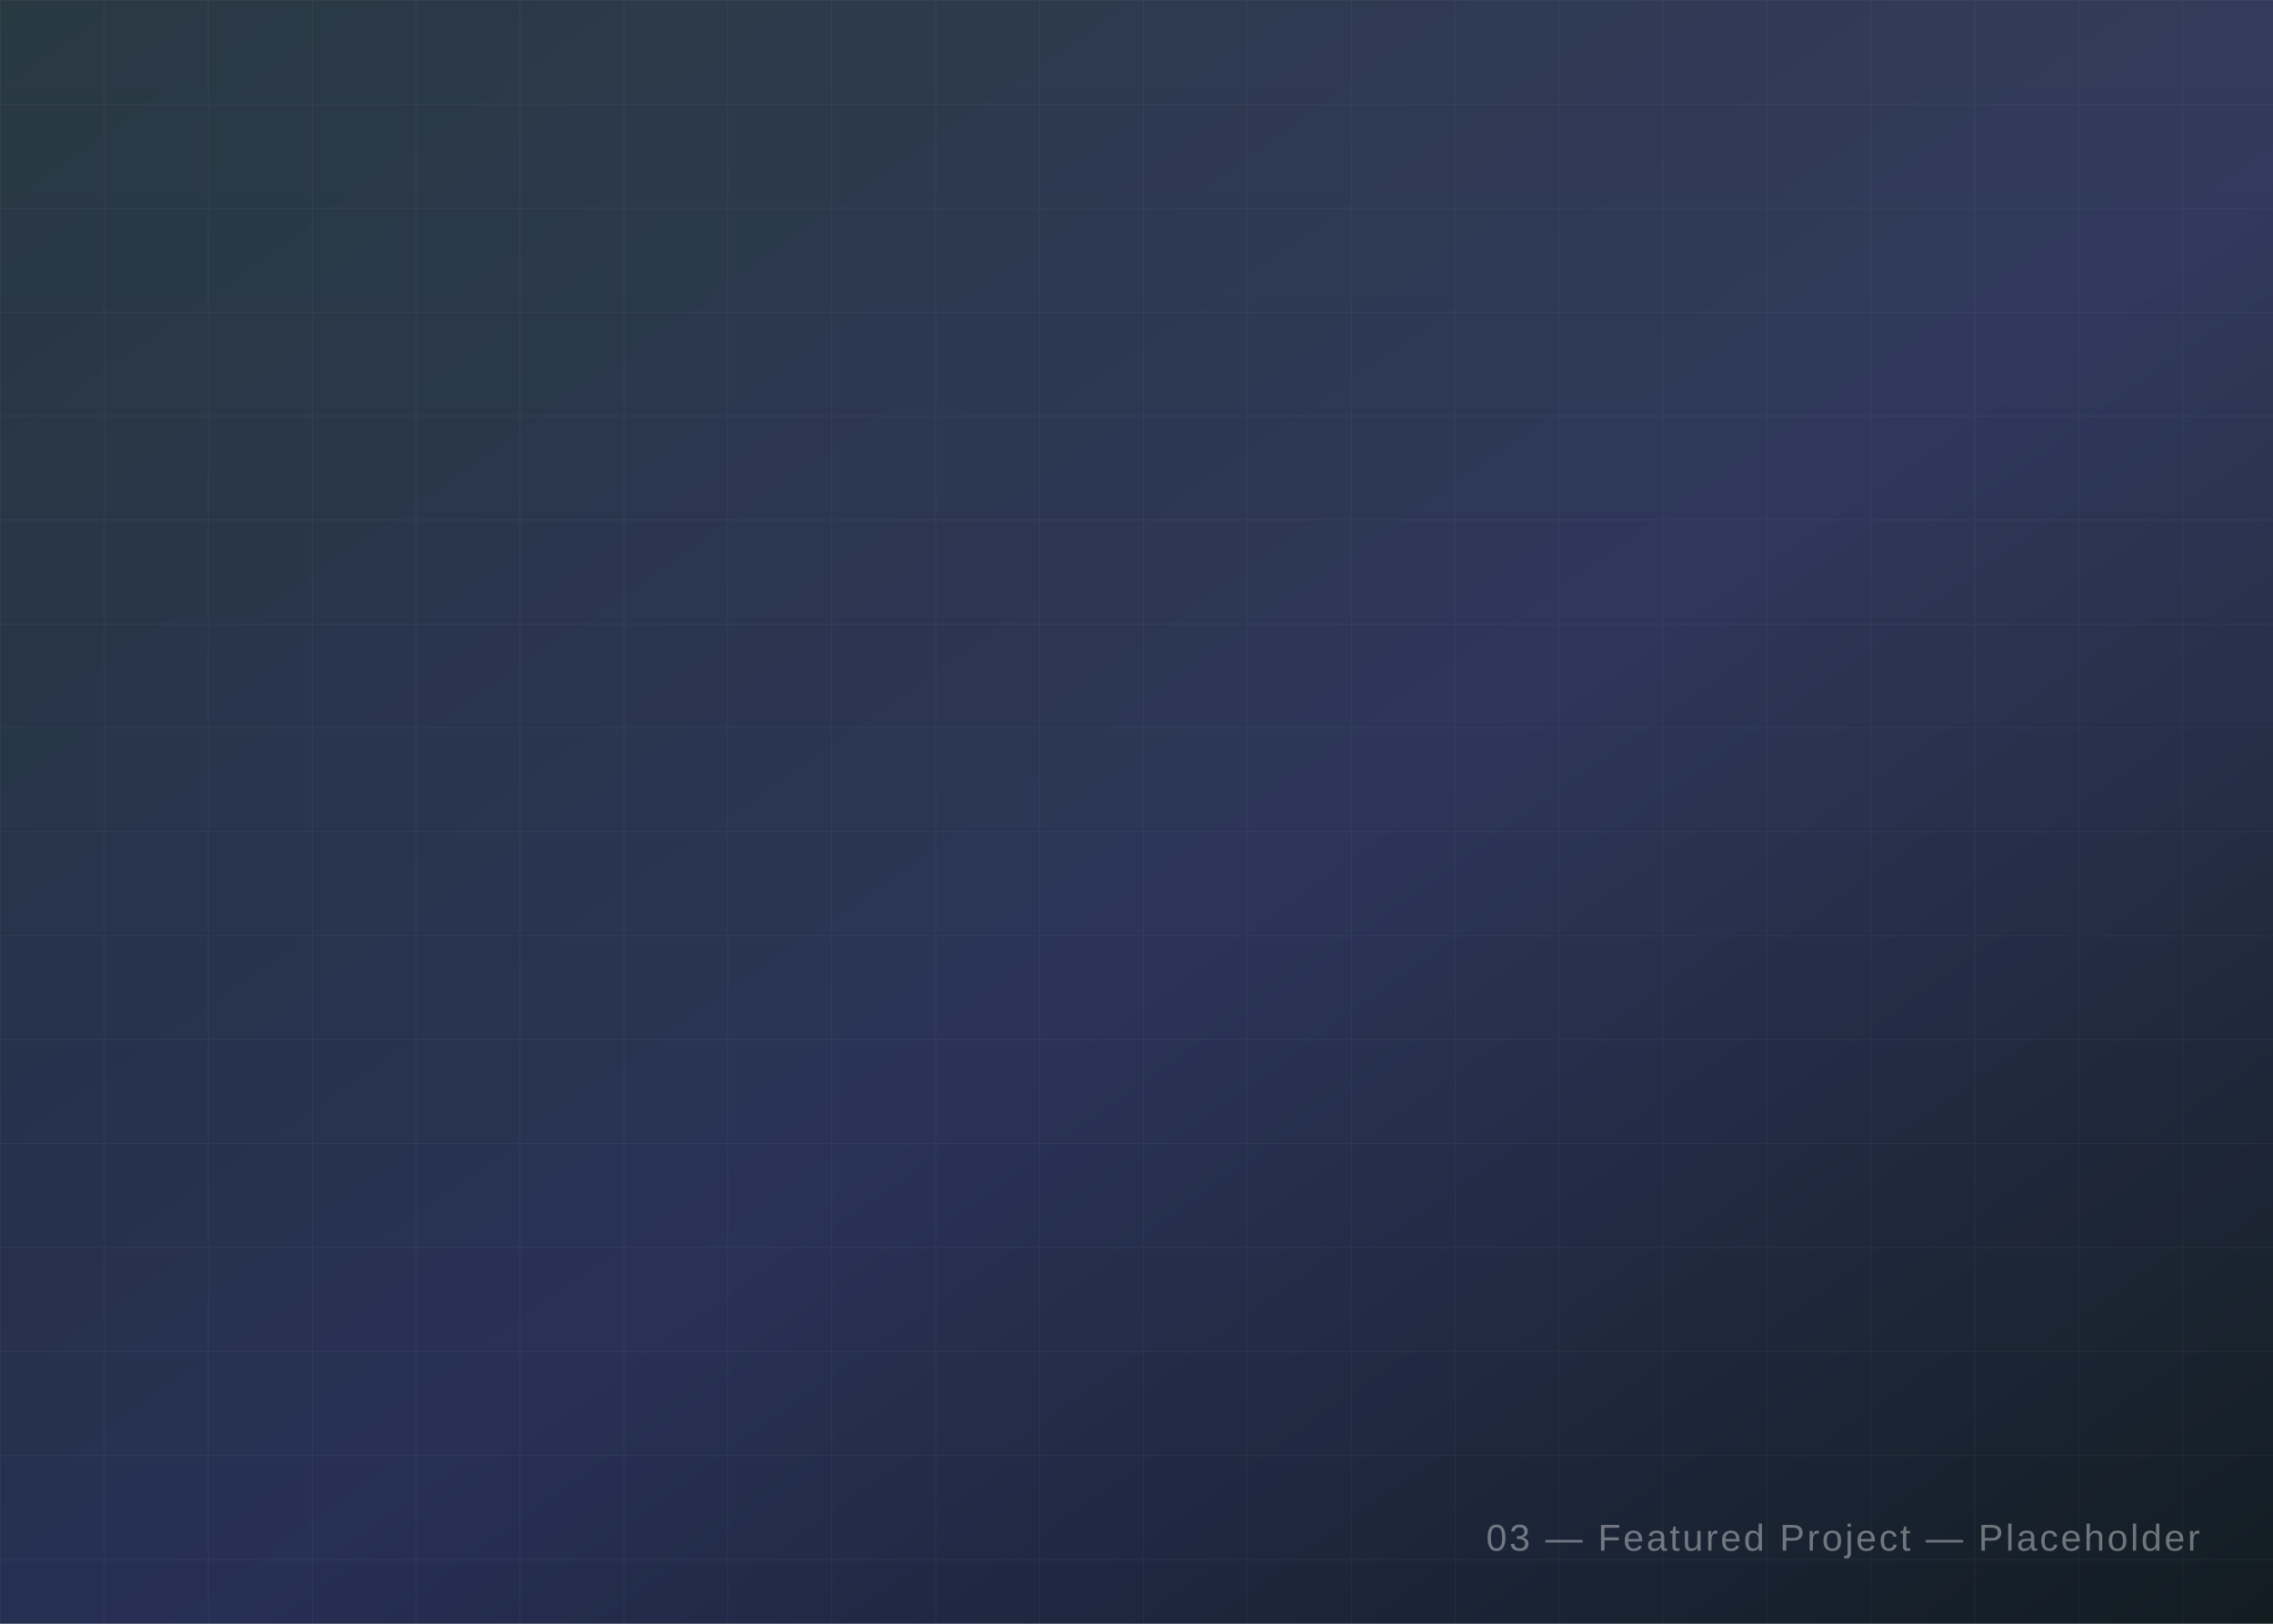
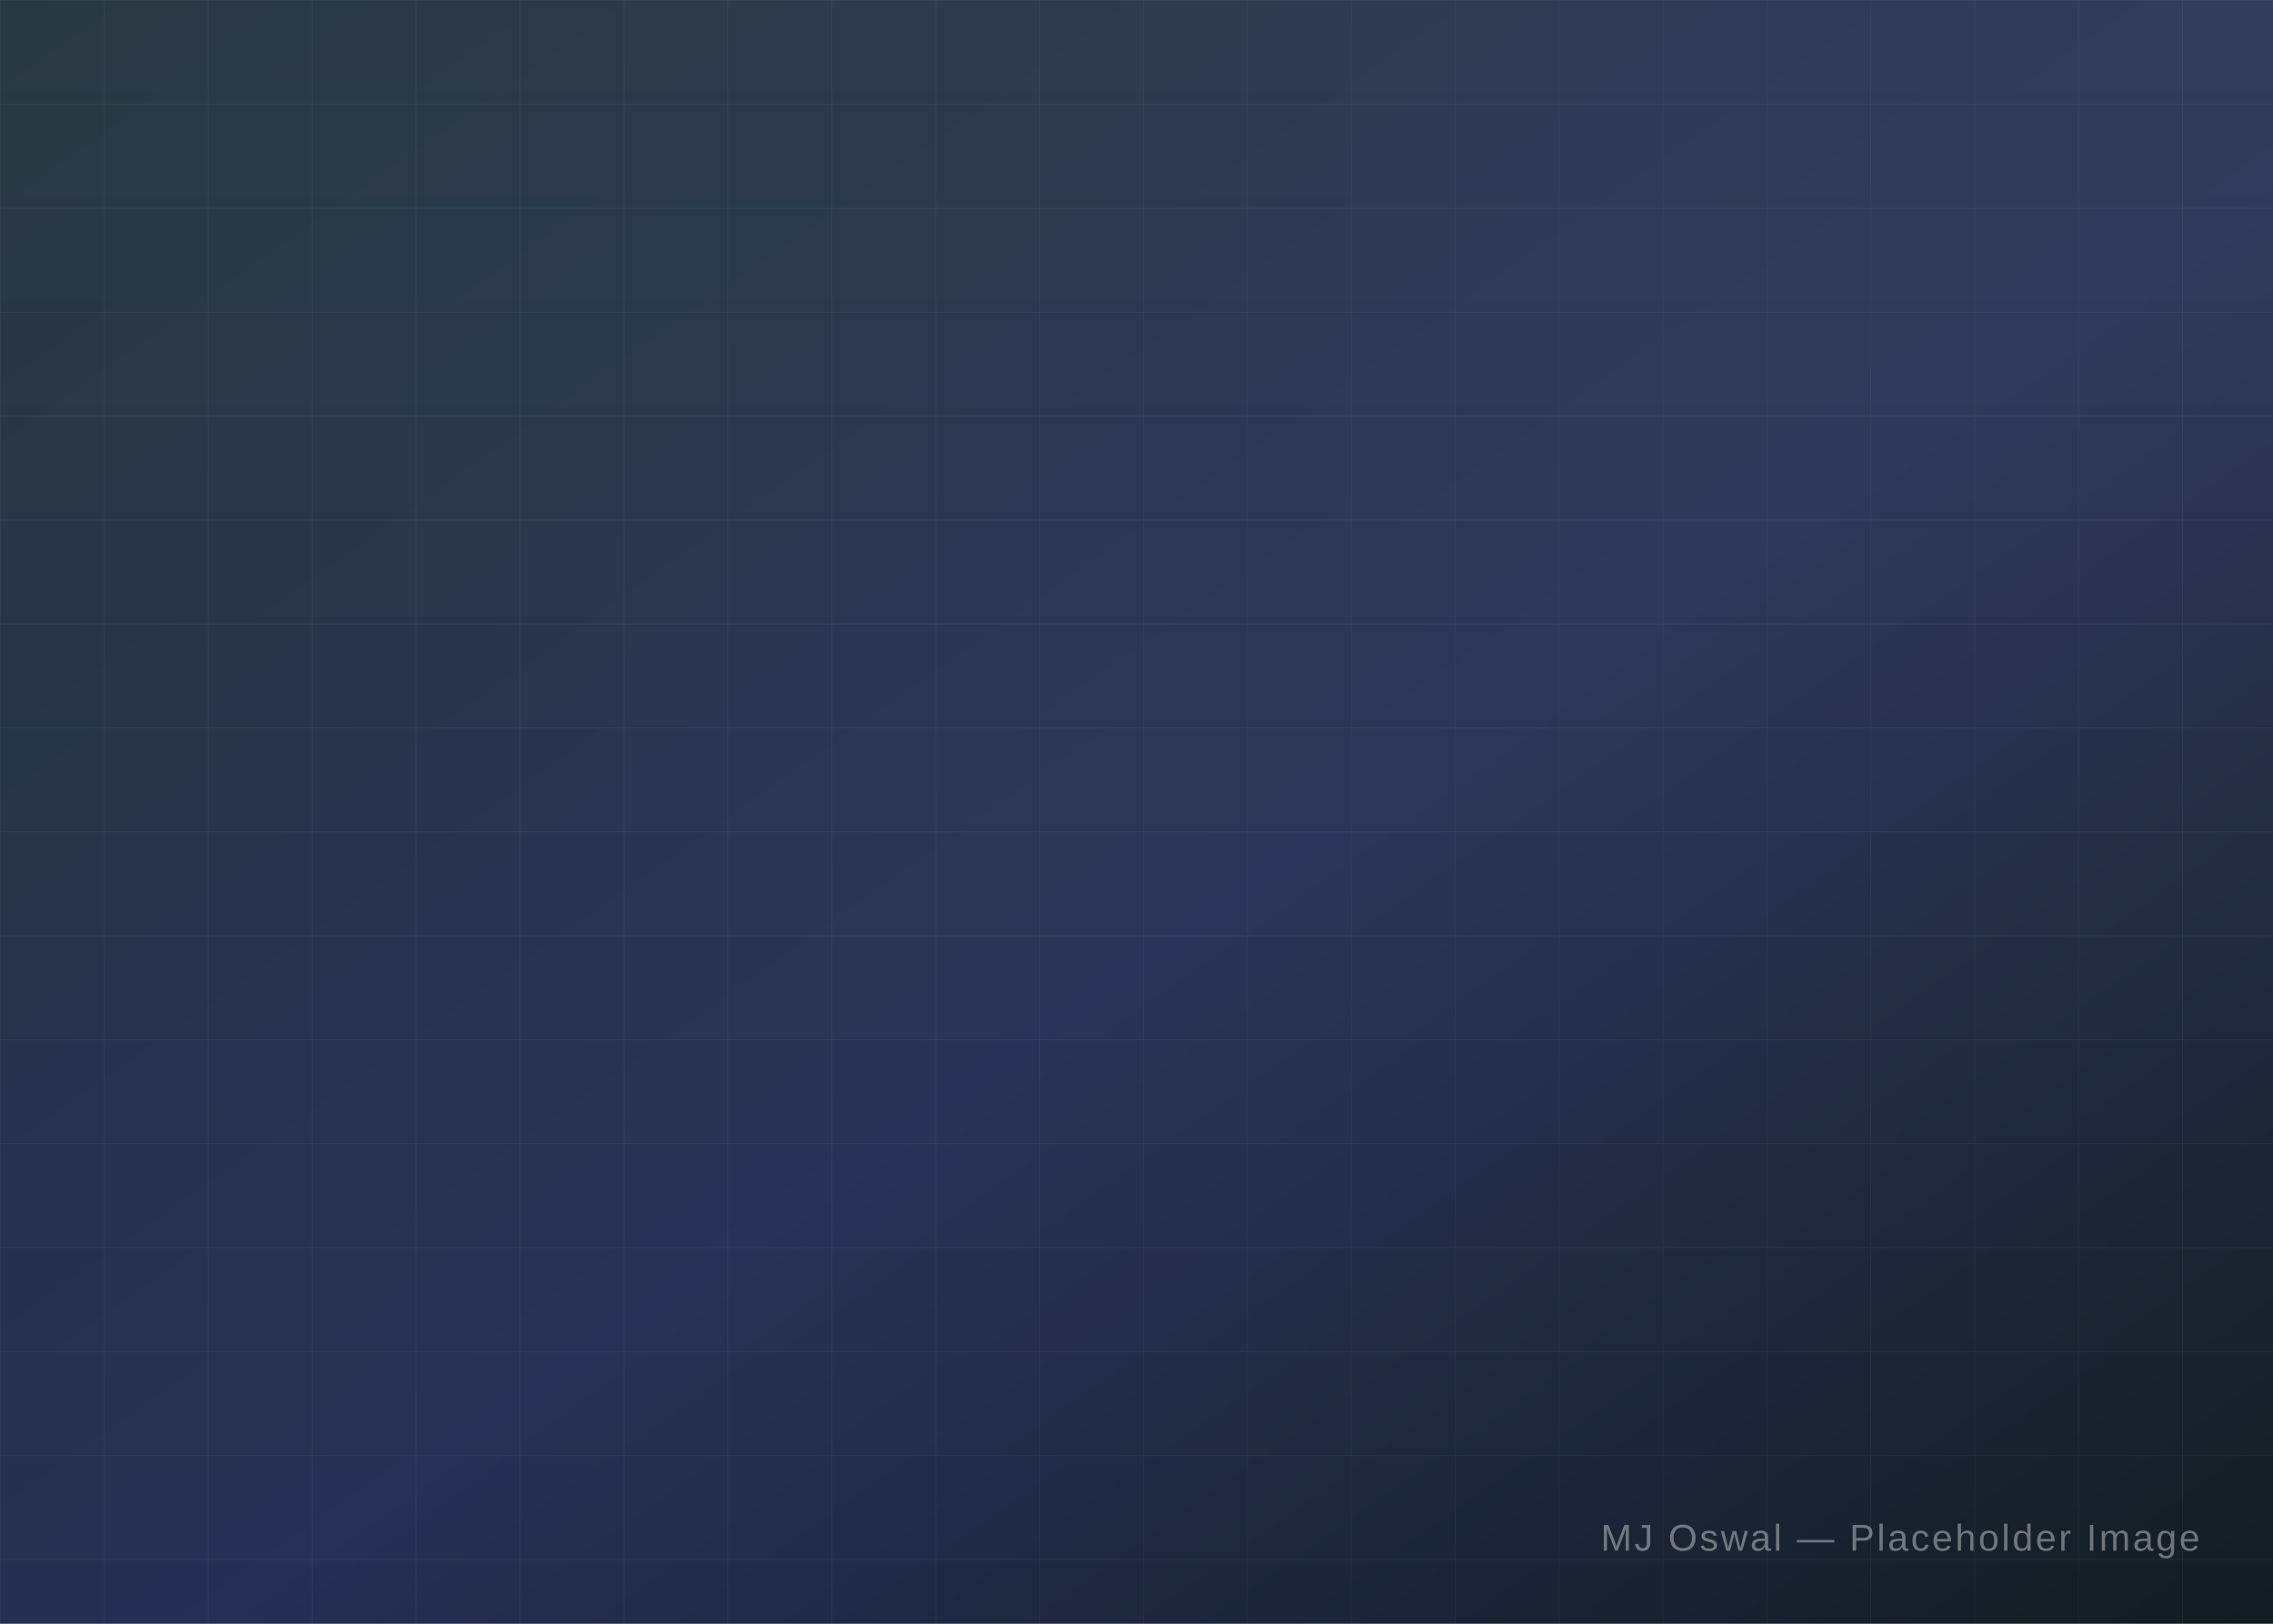
- <svg xmlns="http://www.w3.org/2000/svg" viewBox="0 0 1400 1000" width="1400" height="1000" role="img" aria-label="03 Featured Project — Placeholder">
+ <svg xmlns="http://www.w3.org/2000/svg" viewBox="0 0 1400 1000" width="1400" height="1000" role="img" aria-label="MJ Oswal Placeholder Image">
  <defs>
    <linearGradient id="g" x1="0%" y1="0%" x2="100%" y2="100%">
      <stop offset="0%" stop-color="hsl(200, 32%, 16%)" />
      <stop offset="55%" stop-color="hsl(228, 38%, 24%)" />
      <stop offset="100%" stop-color="hsl(200, 30%, 10%)" />
    </linearGradient>
    <linearGradient id="sheen" x1="0%" y1="0%" x2="0%" y2="100%">
      <stop offset="0%" stop-color="#ffffff" stop-opacity="0.06" />
      <stop offset="100%" stop-color="#ffffff" stop-opacity="0" />
    </linearGradient>
    <pattern id="grid" width="64" height="64" patternUnits="userSpaceOnUse">
      <path d="M 64 0 L 0 0 0 64" fill="none" stroke="#ffffff" stroke-opacity="0.045" stroke-width="1" />
    </pattern>
  </defs>
  <rect width="1400" height="1000" fill="url(#g)" />
  <rect width="1400" height="1000" fill="url(#grid)" />
  <rect width="1400" height="1000" fill="url(#sheen)" />
-   <text x="1355" y="955" text-anchor="end" dominant-baseline="auto" font-family="Arial, Helvetica, sans-serif" font-size="23" fill="#ffffff" fill-opacity="0.38" letter-spacing="1.5">03 — Featured Project — Placeholder</text>
+   <text x="1355" y="955" text-anchor="end" dominant-baseline="auto" font-family="Arial, Helvetica, sans-serif" font-size="23" fill="#ffffff" fill-opacity="0.38" letter-spacing="1.5">MJ Oswal — Placeholder Image</text>
</svg>
